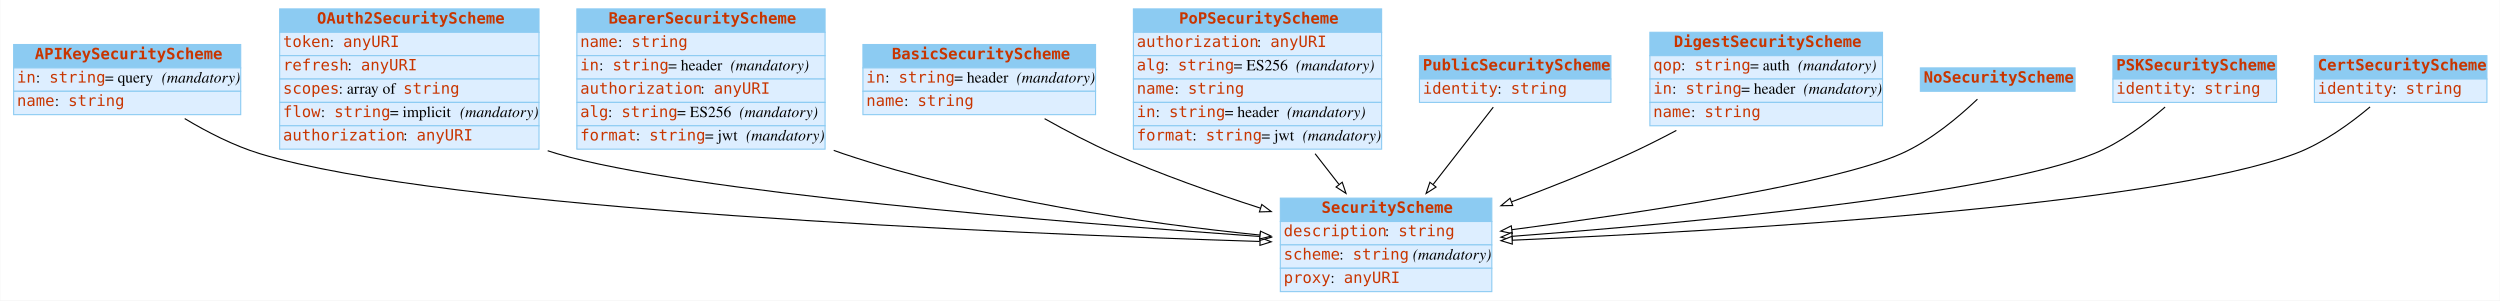
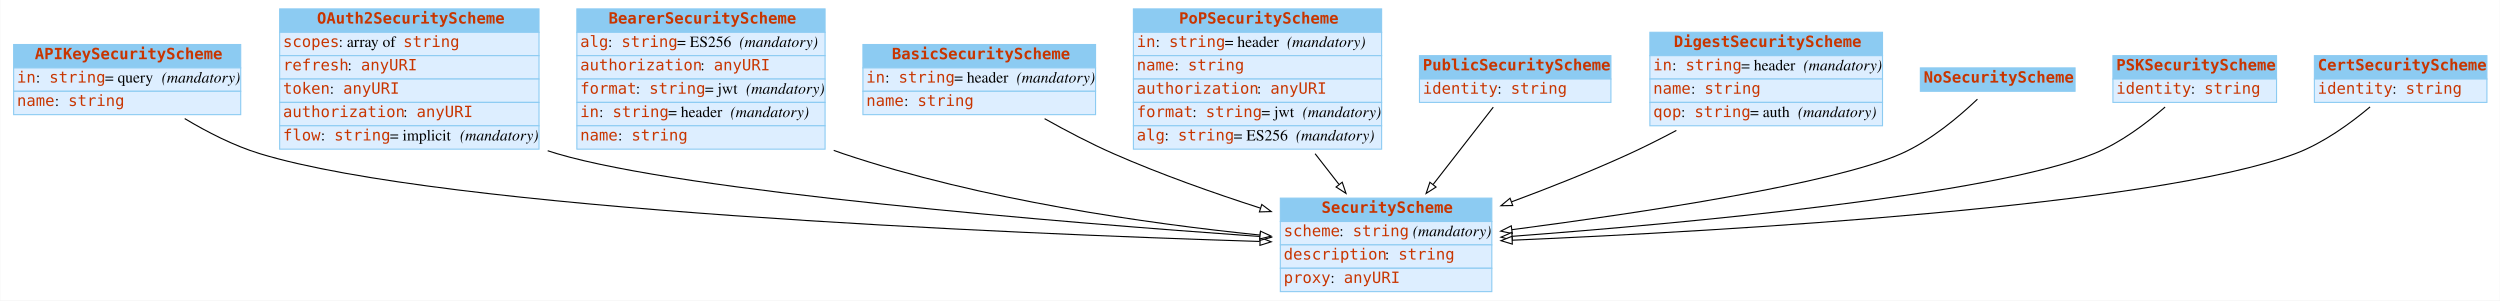
<svg xmlns="http://www.w3.org/2000/svg" width="2246pt" height="270pt" viewBox="0.00 0.00 2245.50 270.00">
  <g id="graph0" class="graph" transform="scale(1 1) rotate(0) translate(4 266)">
    <polygon fill="#ffffff" stroke="transparent" points="-4,4 -4,-266 2241.5,-266 2241.5,4 -4,4" />
    <g id="node1" class="node">
      <polygon fill="#8ccbf2" stroke="transparent" points="8,-205 8,-226 212,-226 212,-205 8,-205" />
      <polygon fill="none" stroke="#8ccbf2" points="8,-205 8,-226 212,-226 212,-205 8,-205" />
      <text text-anchor="start" x="27" y="-212.8" font-family="mono" font-weight="bold" font-size="14.00" fill="#c83500">APIKeySecurityScheme</text>
      <polygon fill="#ddeeff" stroke="transparent" points="8,-184 8,-205 212,-205 212,-184 8,-184" />
      <polygon fill="none" stroke="#8ccbf2" points="8,-184 8,-205 212,-205 212,-184 8,-184" />
      <text text-anchor="start" x="11" y="-191.8" font-family="mono" font-size="14.00" fill="#c83500">in</text>
      <text text-anchor="start" x="28" y="-191.8" font-family="Times,serif" font-size="14.00" fill="#000000"> : </text>
      <text text-anchor="start" x="40" y="-191.8" font-family="mono" font-size="14.00" fill="#c83500">string</text>
      <text text-anchor="start" x="90" y="-191.8" font-family="Times,serif" font-size="14.00" fill="#000000"> = query </text>
      <text text-anchor="start" x="141" y="-191.8" font-family="Times,serif" font-style="italic" font-size="14.00" fill="#000000">(mandatory)</text>
      <polygon fill="#ddeeff" stroke="transparent" points="8,-163 8,-184 212,-184 212,-163 8,-163" />
      <polygon fill="none" stroke="#8ccbf2" points="8,-163 8,-184 212,-184 212,-163 8,-163" />
      <text text-anchor="start" x="11" y="-170.8" font-family="mono" font-size="14.00" fill="#c83500">name</text>
      <text text-anchor="start" x="45" y="-170.8" font-family="Times,serif" font-size="14.00" fill="#000000"> : </text>
      <text text-anchor="start" x="57" y="-170.8" font-family="mono" font-size="14.00" fill="#c83500">string</text>
    </g>
    <g id="node3" class="node">
      <polygon fill="#8ccbf2" stroke="transparent" points="1146,-67 1146,-88 1336,-88 1336,-67 1146,-67" />
      <polygon fill="none" stroke="#8ccbf2" points="1146,-67 1146,-88 1336,-88 1336,-67 1146,-67" />
      <text text-anchor="start" x="1183" y="-74.8" font-family="mono" font-weight="bold" font-size="14.00" fill="#c83500">SecurityScheme</text>
      <polygon fill="#ddeeff" stroke="transparent" points="1146,-46 1146,-67 1336,-67 1336,-46 1146,-46" />
      <polygon fill="none" stroke="#8ccbf2" points="1146,-46 1146,-67 1336,-67 1336,-46 1146,-46" />
-       <text text-anchor="start" x="1149" y="-53.8" font-family="mono" font-size="14.00" fill="#c83500">description</text>
-       <text text-anchor="start" x="1240" y="-53.8" font-family="Times,serif" font-size="14.00" fill="#000000"> : </text>
-       <text text-anchor="start" x="1252" y="-53.8" font-family="mono" font-size="14.00" fill="#c83500">string</text>
+       <text text-anchor="start" x="1149" y="-53.8" font-family="mono" font-size="14.00" fill="#c83500">scheme</text>
+       <text text-anchor="start" x="1199" y="-53.8" font-family="Times,serif" font-size="14.00" fill="#000000"> : </text>
+       <text text-anchor="start" x="1211" y="-53.8" font-family="mono" font-size="14.00" fill="#c83500">string</text>
+       <text text-anchor="start" x="1261" y="-53.8" font-family="Times,serif" font-size="14.00" fill="#000000"> </text>
+       <text text-anchor="start" x="1265" y="-53.8" font-family="Times,serif" font-style="italic" font-size="14.00" fill="#000000">(mandatory)</text>
      <polygon fill="#ddeeff" stroke="transparent" points="1146,-25 1146,-46 1336,-46 1336,-25 1146,-25" />
      <polygon fill="none" stroke="#8ccbf2" points="1146,-25 1146,-46 1336,-46 1336,-25 1146,-25" />
-       <text text-anchor="start" x="1149" y="-32.8" font-family="mono" font-size="14.00" fill="#c83500">scheme</text>
-       <text text-anchor="start" x="1199" y="-32.8" font-family="Times,serif" font-size="14.00" fill="#000000"> : </text>
-       <text text-anchor="start" x="1211" y="-32.8" font-family="mono" font-size="14.00" fill="#c83500">string</text>
-       <text text-anchor="start" x="1261" y="-32.8" font-family="Times,serif" font-size="14.00" fill="#000000"> </text>
-       <text text-anchor="start" x="1265" y="-32.8" font-family="Times,serif" font-style="italic" font-size="14.00" fill="#000000">(mandatory)</text>
+       <text text-anchor="start" x="1149" y="-32.8" font-family="mono" font-size="14.00" fill="#c83500">description</text>
+       <text text-anchor="start" x="1240" y="-32.8" font-family="Times,serif" font-size="14.00" fill="#000000"> : </text>
+       <text text-anchor="start" x="1252" y="-32.8" font-family="mono" font-size="14.00" fill="#c83500">string</text>
      <polygon fill="#ddeeff" stroke="transparent" points="1146,-4 1146,-25 1336,-25 1336,-4 1146,-4" />
      <polygon fill="none" stroke="#8ccbf2" points="1146,-4 1146,-25 1336,-25 1336,-4 1146,-4" />
      <text text-anchor="start" x="1149" y="-11.8" font-family="mono" font-size="14.00" fill="#c83500">proxy</text>
      <text text-anchor="start" x="1191" y="-11.8" font-family="Times,serif" font-size="14.00" fill="#000000"> : </text>
      <text text-anchor="start" x="1203" y="-11.8" font-family="mono" font-size="14.00" fill="#c83500">anyURI</text>
    </g>
    <g id="edge3" class="edge">
      <path fill="none" stroke="#000000" d="M161.686,-159.464C181.823,-147.383 205.647,-135.143 229,-128 394.181,-77.479 899.586,-56.252 1127.466,-49.077" />
      <polygon fill="#ffffff" stroke="#000000" points="1127.888,-52.566 1137.774,-48.756 1127.67,-45.569 1127.888,-52.566" />
    </g>
    <g id="node2" class="node">
      <polygon fill="#8ccbf2" stroke="transparent" points="247,-237 247,-258 480,-258 480,-237 247,-237" />
      <polygon fill="none" stroke="#8ccbf2" points="247,-237 247,-258 480,-258 480,-237 247,-237" />
      <text text-anchor="start" x="280.5" y="-244.8" font-family="mono" font-weight="bold" font-size="14.00" fill="#c83500">OAuth2SecurityScheme</text>
      <polygon fill="#ddeeff" stroke="transparent" points="247,-216 247,-237 480,-237 480,-216 247,-216" />
      <polygon fill="none" stroke="#8ccbf2" points="247,-216 247,-237 480,-237 480,-216 247,-216" />
-       <text text-anchor="start" x="250" y="-223.8" font-family="mono" font-size="14.00" fill="#c83500">token</text>
-       <text text-anchor="start" x="292" y="-223.8" font-family="Times,serif" font-size="14.00" fill="#000000"> : </text>
-       <text text-anchor="start" x="304" y="-223.8" font-family="mono" font-size="14.00" fill="#c83500">anyURI</text>
+       <text text-anchor="start" x="250" y="-223.8" font-family="mono" font-size="14.00" fill="#c83500">scopes</text>
+       <text text-anchor="start" x="300" y="-223.8" font-family="Times,serif" font-size="14.00" fill="#000000"> : array of </text>
+       <text text-anchor="start" x="358" y="-223.8" font-family="mono" font-size="14.00" fill="#c83500">string</text>
      <polygon fill="#ddeeff" stroke="transparent" points="247,-195 247,-216 480,-216 480,-195 247,-195" />
      <polygon fill="none" stroke="#8ccbf2" points="247,-195 247,-216 480,-216 480,-195 247,-195" />
      <text text-anchor="start" x="250" y="-202.8" font-family="mono" font-size="14.00" fill="#c83500">refresh</text>
      <text text-anchor="start" x="308" y="-202.8" font-family="Times,serif" font-size="14.00" fill="#000000"> : </text>
      <text text-anchor="start" x="320" y="-202.8" font-family="mono" font-size="14.00" fill="#c83500">anyURI</text>
      <polygon fill="#ddeeff" stroke="transparent" points="247,-174 247,-195 480,-195 480,-174 247,-174" />
      <polygon fill="none" stroke="#8ccbf2" points="247,-174 247,-195 480,-195 480,-174 247,-174" />
-       <text text-anchor="start" x="250" y="-181.8" font-family="mono" font-size="14.00" fill="#c83500">scopes</text>
-       <text text-anchor="start" x="300" y="-181.8" font-family="Times,serif" font-size="14.00" fill="#000000"> : array of </text>
-       <text text-anchor="start" x="358" y="-181.8" font-family="mono" font-size="14.00" fill="#c83500">string</text>
+       <text text-anchor="start" x="250" y="-181.8" font-family="mono" font-size="14.00" fill="#c83500">token</text>
+       <text text-anchor="start" x="292" y="-181.8" font-family="Times,serif" font-size="14.00" fill="#000000"> : </text>
+       <text text-anchor="start" x="304" y="-181.8" font-family="mono" font-size="14.00" fill="#c83500">anyURI</text>
      <polygon fill="#ddeeff" stroke="transparent" points="247,-153 247,-174 480,-174 480,-153 247,-153" />
      <polygon fill="none" stroke="#8ccbf2" points="247,-153 247,-174 480,-174 480,-153 247,-153" />
-       <text text-anchor="start" x="250" y="-160.8" font-family="mono" font-size="14.00" fill="#c83500">flow</text>
-       <text text-anchor="start" x="284" y="-160.8" font-family="Times,serif" font-size="14.00" fill="#000000"> : </text>
-       <text text-anchor="start" x="296" y="-160.8" font-family="mono" font-size="14.00" fill="#c83500">string</text>
-       <text text-anchor="start" x="346" y="-160.8" font-family="Times,serif" font-size="14.00" fill="#000000"> = implicit </text>
-       <text text-anchor="start" x="409" y="-160.8" font-family="Times,serif" font-style="italic" font-size="14.00" fill="#000000">(mandatory)</text>
+       <text text-anchor="start" x="250" y="-160.8" font-family="mono" font-size="14.00" fill="#c83500">authorization</text>
+       <text text-anchor="start" x="358" y="-160.8" font-family="Times,serif" font-size="14.00" fill="#000000"> : </text>
+       <text text-anchor="start" x="370" y="-160.8" font-family="mono" font-size="14.00" fill="#c83500">anyURI</text>
      <polygon fill="#ddeeff" stroke="transparent" points="247,-132 247,-153 480,-153 480,-132 247,-132" />
      <polygon fill="none" stroke="#8ccbf2" points="247,-132 247,-153 480,-153 480,-132 247,-132" />
-       <text text-anchor="start" x="250" y="-139.8" font-family="mono" font-size="14.00" fill="#c83500">authorization</text>
-       <text text-anchor="start" x="358" y="-139.8" font-family="Times,serif" font-size="14.00" fill="#000000"> : </text>
-       <text text-anchor="start" x="370" y="-139.8" font-family="mono" font-size="14.00" fill="#c83500">anyURI</text>
-     </g>
-     <g id="edge7" class="edge">
+       <text text-anchor="start" x="250" y="-139.8" font-family="mono" font-size="14.00" fill="#c83500">flow</text>
+       <text text-anchor="start" x="284" y="-139.8" font-family="Times,serif" font-size="14.00" fill="#000000"> : </text>
+       <text text-anchor="start" x="296" y="-139.8" font-family="mono" font-size="14.00" fill="#c83500">string</text>
+       <text text-anchor="start" x="346" y="-139.8" font-family="Times,serif" font-size="14.00" fill="#000000"> = implicit </text>
+       <text text-anchor="start" x="409" y="-139.8" font-family="Times,serif" font-style="italic" font-size="14.00" fill="#000000">(mandatory)</text>
+     </g>
+     <g id="edge8" class="edge">
      <path fill="none" stroke="#000000" d="M487.792,-130.581C490.535,-129.671 493.273,-128.808 496,-128 611.421,-93.791 949.194,-66.195 1127.596,-53.524" />
      <polygon fill="#ffffff" stroke="#000000" points="1128.075,-56.999 1137.803,-52.803 1127.581,-50.017 1128.075,-56.999" />
    </g>
    <g id="node4" class="node">
      <polygon fill="#8ccbf2" stroke="transparent" points="514,-237 514,-258 737,-258 737,-237 514,-237" />
      <polygon fill="none" stroke="#8ccbf2" points="514,-237 514,-258 737,-258 737,-237 514,-237" />
      <text text-anchor="start" x="542.5" y="-244.8" font-family="mono" font-weight="bold" font-size="14.00" fill="#c83500">BearerSecurityScheme</text>
      <polygon fill="#ddeeff" stroke="transparent" points="514,-216 514,-237 737,-237 737,-216 514,-216" />
      <polygon fill="none" stroke="#8ccbf2" points="514,-216 514,-237 737,-237 737,-216 514,-216" />
-       <text text-anchor="start" x="517" y="-223.8" font-family="mono" font-size="14.00" fill="#c83500">name</text>
-       <text text-anchor="start" x="551" y="-223.8" font-family="Times,serif" font-size="14.00" fill="#000000"> : </text>
-       <text text-anchor="start" x="563" y="-223.8" font-family="mono" font-size="14.00" fill="#c83500">string</text>
+       <text text-anchor="start" x="517" y="-223.8" font-family="mono" font-size="14.00" fill="#c83500">alg</text>
+       <text text-anchor="start" x="542" y="-223.8" font-family="Times,serif" font-size="14.00" fill="#000000"> : </text>
+       <text text-anchor="start" x="554" y="-223.8" font-family="mono" font-size="14.00" fill="#c83500">string</text>
+       <text text-anchor="start" x="604" y="-223.8" font-family="Times,serif" font-size="14.00" fill="#000000"> = ES256 </text>
+       <text text-anchor="start" x="660" y="-223.8" font-family="Times,serif" font-style="italic" font-size="14.00" fill="#000000">(mandatory)</text>
      <polygon fill="#ddeeff" stroke="transparent" points="514,-195 514,-216 737,-216 737,-195 514,-195" />
      <polygon fill="none" stroke="#8ccbf2" points="514,-195 514,-216 737,-216 737,-195 514,-195" />
-       <text text-anchor="start" x="517" y="-202.8" font-family="mono" font-size="14.00" fill="#c83500">in</text>
-       <text text-anchor="start" x="534" y="-202.8" font-family="Times,serif" font-size="14.00" fill="#000000"> : </text>
-       <text text-anchor="start" x="546" y="-202.8" font-family="mono" font-size="14.00" fill="#c83500">string</text>
-       <text text-anchor="start" x="596" y="-202.8" font-family="Times,serif" font-size="14.00" fill="#000000"> = header </text>
-       <text text-anchor="start" x="652" y="-202.8" font-family="Times,serif" font-style="italic" font-size="14.00" fill="#000000">(mandatory)</text>
+       <text text-anchor="start" x="517" y="-202.8" font-family="mono" font-size="14.00" fill="#c83500">authorization</text>
+       <text text-anchor="start" x="625" y="-202.8" font-family="Times,serif" font-size="14.00" fill="#000000"> : </text>
+       <text text-anchor="start" x="637" y="-202.8" font-family="mono" font-size="14.00" fill="#c83500">anyURI</text>
      <polygon fill="#ddeeff" stroke="transparent" points="514,-174 514,-195 737,-195 737,-174 514,-174" />
      <polygon fill="none" stroke="#8ccbf2" points="514,-174 514,-195 737,-195 737,-174 514,-174" />
-       <text text-anchor="start" x="517" y="-181.8" font-family="mono" font-size="14.00" fill="#c83500">authorization</text>
-       <text text-anchor="start" x="625" y="-181.8" font-family="Times,serif" font-size="14.00" fill="#000000"> : </text>
-       <text text-anchor="start" x="637" y="-181.8" font-family="mono" font-size="14.00" fill="#c83500">anyURI</text>
+       <text text-anchor="start" x="517" y="-181.8" font-family="mono" font-size="14.00" fill="#c83500">format</text>
+       <text text-anchor="start" x="567" y="-181.8" font-family="Times,serif" font-size="14.00" fill="#000000"> : </text>
+       <text text-anchor="start" x="579" y="-181.8" font-family="mono" font-size="14.00" fill="#c83500">string</text>
+       <text text-anchor="start" x="629" y="-181.8" font-family="Times,serif" font-size="14.00" fill="#000000"> = jwt </text>
+       <text text-anchor="start" x="666" y="-181.8" font-family="Times,serif" font-style="italic" font-size="14.00" fill="#000000">(mandatory)</text>
      <polygon fill="#ddeeff" stroke="transparent" points="514,-153 514,-174 737,-174 737,-153 514,-153" />
      <polygon fill="none" stroke="#8ccbf2" points="514,-153 514,-174 737,-174 737,-153 514,-153" />
-       <text text-anchor="start" x="517" y="-160.8" font-family="mono" font-size="14.00" fill="#c83500">alg</text>
-       <text text-anchor="start" x="542" y="-160.8" font-family="Times,serif" font-size="14.00" fill="#000000"> : </text>
-       <text text-anchor="start" x="554" y="-160.8" font-family="mono" font-size="14.00" fill="#c83500">string</text>
-       <text text-anchor="start" x="604" y="-160.8" font-family="Times,serif" font-size="14.00" fill="#000000"> = ES256 </text>
-       <text text-anchor="start" x="660" y="-160.8" font-family="Times,serif" font-style="italic" font-size="14.00" fill="#000000">(mandatory)</text>
+       <text text-anchor="start" x="517" y="-160.8" font-family="mono" font-size="14.00" fill="#c83500">in</text>
+       <text text-anchor="start" x="534" y="-160.8" font-family="Times,serif" font-size="14.00" fill="#000000"> : </text>
+       <text text-anchor="start" x="546" y="-160.8" font-family="mono" font-size="14.00" fill="#c83500">string</text>
+       <text text-anchor="start" x="596" y="-160.8" font-family="Times,serif" font-size="14.00" fill="#000000"> = header </text>
+       <text text-anchor="start" x="652" y="-160.8" font-family="Times,serif" font-style="italic" font-size="14.00" fill="#000000">(mandatory)</text>
      <polygon fill="#ddeeff" stroke="transparent" points="514,-132 514,-153 737,-153 737,-132 514,-132" />
      <polygon fill="none" stroke="#8ccbf2" points="514,-132 514,-153 737,-153 737,-132 514,-132" />
-       <text text-anchor="start" x="517" y="-139.8" font-family="mono" font-size="14.00" fill="#c83500">format</text>
-       <text text-anchor="start" x="567" y="-139.8" font-family="Times,serif" font-size="14.00" fill="#000000"> : </text>
-       <text text-anchor="start" x="579" y="-139.8" font-family="mono" font-size="14.00" fill="#c83500">string</text>
-       <text text-anchor="start" x="629" y="-139.8" font-family="Times,serif" font-size="14.00" fill="#000000"> = jwt </text>
-       <text text-anchor="start" x="666" y="-139.8" font-family="Times,serif" font-style="italic" font-size="14.00" fill="#000000">(mandatory)</text>
-     </g>
-     <g id="edge8" class="edge">
+       <text text-anchor="start" x="517" y="-139.8" font-family="mono" font-size="14.00" fill="#c83500">name</text>
+       <text text-anchor="start" x="551" y="-139.8" font-family="Times,serif" font-size="14.00" fill="#000000"> : </text>
+       <text text-anchor="start" x="563" y="-139.8" font-family="mono" font-size="14.00" fill="#c83500">string</text>
+     </g>
+     <g id="edge2" class="edge">
      <path fill="none" stroke="#000000" d="M744.766,-130.909C747.519,-129.891 750.266,-128.919 753,-128 877.388,-86.178 1027.083,-65.07 1127.595,-54.847" />
      <polygon fill="#ffffff" stroke="#000000" points="1128.171,-58.307 1137.774,-53.832 1127.476,-51.342 1128.171,-58.307" />
    </g>
    <g id="node5" class="node">
      <polygon fill="#8ccbf2" stroke="transparent" points="771,-205 771,-226 980,-226 980,-205 771,-205" />
      <polygon fill="none" stroke="#8ccbf2" points="771,-205 771,-226 980,-226 980,-205 771,-205" />
      <text text-anchor="start" x="797" y="-212.8" font-family="mono" font-weight="bold" font-size="14.00" fill="#c83500">BasicSecurityScheme</text>
      <polygon fill="#ddeeff" stroke="transparent" points="771,-184 771,-205 980,-205 980,-184 771,-184" />
      <polygon fill="none" stroke="#8ccbf2" points="771,-184 771,-205 980,-205 980,-184 771,-184" />
      <text text-anchor="start" x="774" y="-191.8" font-family="mono" font-size="14.00" fill="#c83500">in</text>
      <text text-anchor="start" x="791" y="-191.8" font-family="Times,serif" font-size="14.00" fill="#000000"> : </text>
      <text text-anchor="start" x="803" y="-191.8" font-family="mono" font-size="14.00" fill="#c83500">string</text>
      <text text-anchor="start" x="853" y="-191.8" font-family="Times,serif" font-size="14.00" fill="#000000"> = header </text>
      <text text-anchor="start" x="909" y="-191.8" font-family="Times,serif" font-style="italic" font-size="14.00" fill="#000000">(mandatory)</text>
      <polygon fill="#ddeeff" stroke="transparent" points="771,-163 771,-184 980,-184 980,-163 771,-163" />
      <polygon fill="none" stroke="#8ccbf2" points="771,-163 771,-184 980,-184 980,-163 771,-163" />
      <text text-anchor="start" x="774" y="-170.8" font-family="mono" font-size="14.00" fill="#c83500">name</text>
      <text text-anchor="start" x="808" y="-170.8" font-family="Times,serif" font-size="14.00" fill="#000000"> : </text>
      <text text-anchor="start" x="820" y="-170.8" font-family="mono" font-size="14.00" fill="#c83500">string</text>
    </g>
    <g id="edge9" class="edge">
      <path fill="none" stroke="#000000" d="M934.216,-159.383C953.536,-148.534 975.338,-137.087 996,-128 1038.186,-109.447 1085.975,-92.577 1128.074,-79.029" />
      <polygon fill="#ffffff" stroke="#000000" points="1129.34,-82.299 1137.803,-75.924 1127.212,-75.63 1129.34,-82.299" />
    </g>
    <g id="node6" class="node">
      <polygon fill="#8ccbf2" stroke="transparent" points="1014,-237 1014,-258 1237,-258 1237,-237 1014,-237" />
      <polygon fill="none" stroke="#8ccbf2" points="1014,-237 1014,-258 1237,-258 1237,-237 1014,-237" />
      <text text-anchor="start" x="1055" y="-244.8" font-family="mono" font-weight="bold" font-size="14.00" fill="#c83500">PoPSecurityScheme</text>
      <polygon fill="#ddeeff" stroke="transparent" points="1014,-216 1014,-237 1237,-237 1237,-216 1014,-216" />
      <polygon fill="none" stroke="#8ccbf2" points="1014,-216 1014,-237 1237,-237 1237,-216 1014,-216" />
-       <text text-anchor="start" x="1017" y="-223.8" font-family="mono" font-size="14.00" fill="#c83500">authorization</text>
-       <text text-anchor="start" x="1125" y="-223.8" font-family="Times,serif" font-size="14.00" fill="#000000"> : </text>
-       <text text-anchor="start" x="1137" y="-223.8" font-family="mono" font-size="14.00" fill="#c83500">anyURI</text>
+       <text text-anchor="start" x="1017" y="-223.8" font-family="mono" font-size="14.00" fill="#c83500">in</text>
+       <text text-anchor="start" x="1034" y="-223.8" font-family="Times,serif" font-size="14.00" fill="#000000"> : </text>
+       <text text-anchor="start" x="1046" y="-223.8" font-family="mono" font-size="14.00" fill="#c83500">string</text>
+       <text text-anchor="start" x="1096" y="-223.8" font-family="Times,serif" font-size="14.00" fill="#000000"> = header </text>
+       <text text-anchor="start" x="1152" y="-223.8" font-family="Times,serif" font-style="italic" font-size="14.00" fill="#000000">(mandatory)</text>
      <polygon fill="#ddeeff" stroke="transparent" points="1014,-195 1014,-216 1237,-216 1237,-195 1014,-195" />
      <polygon fill="none" stroke="#8ccbf2" points="1014,-195 1014,-216 1237,-216 1237,-195 1014,-195" />
-       <text text-anchor="start" x="1017" y="-202.8" font-family="mono" font-size="14.00" fill="#c83500">alg</text>
-       <text text-anchor="start" x="1042" y="-202.8" font-family="Times,serif" font-size="14.00" fill="#000000"> : </text>
-       <text text-anchor="start" x="1054" y="-202.8" font-family="mono" font-size="14.00" fill="#c83500">string</text>
-       <text text-anchor="start" x="1104" y="-202.8" font-family="Times,serif" font-size="14.00" fill="#000000"> = ES256 </text>
-       <text text-anchor="start" x="1160" y="-202.8" font-family="Times,serif" font-style="italic" font-size="14.00" fill="#000000">(mandatory)</text>
+       <text text-anchor="start" x="1017" y="-202.8" font-family="mono" font-size="14.00" fill="#c83500">name</text>
+       <text text-anchor="start" x="1051" y="-202.8" font-family="Times,serif" font-size="14.00" fill="#000000"> : </text>
+       <text text-anchor="start" x="1063" y="-202.8" font-family="mono" font-size="14.00" fill="#c83500">string</text>
      <polygon fill="#ddeeff" stroke="transparent" points="1014,-174 1014,-195 1237,-195 1237,-174 1014,-174" />
      <polygon fill="none" stroke="#8ccbf2" points="1014,-174 1014,-195 1237,-195 1237,-174 1014,-174" />
-       <text text-anchor="start" x="1017" y="-181.8" font-family="mono" font-size="14.00" fill="#c83500">name</text>
-       <text text-anchor="start" x="1051" y="-181.8" font-family="Times,serif" font-size="14.00" fill="#000000"> : </text>
-       <text text-anchor="start" x="1063" y="-181.8" font-family="mono" font-size="14.00" fill="#c83500">string</text>
+       <text text-anchor="start" x="1017" y="-181.8" font-family="mono" font-size="14.00" fill="#c83500">authorization</text>
+       <text text-anchor="start" x="1125" y="-181.8" font-family="Times,serif" font-size="14.00" fill="#000000"> : </text>
+       <text text-anchor="start" x="1137" y="-181.8" font-family="mono" font-size="14.00" fill="#c83500">anyURI</text>
      <polygon fill="#ddeeff" stroke="transparent" points="1014,-153 1014,-174 1237,-174 1237,-153 1014,-153" />
      <polygon fill="none" stroke="#8ccbf2" points="1014,-153 1014,-174 1237,-174 1237,-153 1014,-153" />
-       <text text-anchor="start" x="1017" y="-160.8" font-family="mono" font-size="14.00" fill="#c83500">in</text>
-       <text text-anchor="start" x="1034" y="-160.8" font-family="Times,serif" font-size="14.00" fill="#000000"> : </text>
-       <text text-anchor="start" x="1046" y="-160.8" font-family="mono" font-size="14.00" fill="#c83500">string</text>
-       <text text-anchor="start" x="1096" y="-160.8" font-family="Times,serif" font-size="14.00" fill="#000000"> = header </text>
-       <text text-anchor="start" x="1152" y="-160.8" font-family="Times,serif" font-style="italic" font-size="14.00" fill="#000000">(mandatory)</text>
+       <text text-anchor="start" x="1017" y="-160.8" font-family="mono" font-size="14.00" fill="#c83500">format</text>
+       <text text-anchor="start" x="1067" y="-160.8" font-family="Times,serif" font-size="14.00" fill="#000000"> : </text>
+       <text text-anchor="start" x="1079" y="-160.8" font-family="mono" font-size="14.00" fill="#c83500">string</text>
+       <text text-anchor="start" x="1129" y="-160.8" font-family="Times,serif" font-size="14.00" fill="#000000"> = jwt </text>
+       <text text-anchor="start" x="1166" y="-160.8" font-family="Times,serif" font-style="italic" font-size="14.00" fill="#000000">(mandatory)</text>
      <polygon fill="#ddeeff" stroke="transparent" points="1014,-132 1014,-153 1237,-153 1237,-132 1014,-132" />
      <polygon fill="none" stroke="#8ccbf2" points="1014,-132 1014,-153 1237,-153 1237,-132 1014,-132" />
-       <text text-anchor="start" x="1017" y="-139.8" font-family="mono" font-size="14.00" fill="#c83500">format</text>
-       <text text-anchor="start" x="1067" y="-139.8" font-family="Times,serif" font-size="14.00" fill="#000000"> : </text>
-       <text text-anchor="start" x="1079" y="-139.8" font-family="mono" font-size="14.00" fill="#c83500">string</text>
-       <text text-anchor="start" x="1129" y="-139.8" font-family="Times,serif" font-size="14.00" fill="#000000"> = jwt </text>
-       <text text-anchor="start" x="1166" y="-139.8" font-family="Times,serif" font-style="italic" font-size="14.00" fill="#000000">(mandatory)</text>
+       <text text-anchor="start" x="1017" y="-139.8" font-family="mono" font-size="14.00" fill="#c83500">alg</text>
+       <text text-anchor="start" x="1042" y="-139.8" font-family="Times,serif" font-size="14.00" fill="#000000"> : </text>
+       <text text-anchor="start" x="1054" y="-139.8" font-family="mono" font-size="14.00" fill="#c83500">string</text>
+       <text text-anchor="start" x="1104" y="-139.8" font-family="Times,serif" font-size="14.00" fill="#000000"> = ES256 </text>
+       <text text-anchor="start" x="1160" y="-139.8" font-family="Times,serif" font-style="italic" font-size="14.00" fill="#000000">(mandatory)</text>
    </g>
    <g id="edge1" class="edge">
      <path fill="none" stroke="#000000" d="M1177.231,-127.91C1184.414,-118.684 1191.715,-109.305 1198.689,-100.347" />
      <polygon fill="#ffffff" stroke="#000000" points="1201.608,-102.295 1204.99,-92.255 1196.085,-97.995 1201.608,-102.295" />
    </g>
    <g id="node7" class="node">
      <polygon fill="#8ccbf2" stroke="transparent" points="1271,-195 1271,-216 1443,-216 1443,-195 1271,-195" />
      <polygon fill="none" stroke="#8ccbf2" points="1271,-195 1271,-216 1443,-216 1443,-195 1271,-195" />
      <text text-anchor="start" x="1274" y="-202.8" font-family="mono" font-weight="bold" font-size="14.00" fill="#c83500">PublicSecurityScheme</text>
      <polygon fill="#ddeeff" stroke="transparent" points="1271,-174 1271,-195 1443,-195 1443,-174 1271,-174" />
      <polygon fill="none" stroke="#8ccbf2" points="1271,-174 1271,-195 1443,-195 1443,-174 1271,-174" />
      <text text-anchor="start" x="1274" y="-181.8" font-family="mono" font-size="14.00" fill="#c83500">identity</text>
      <text text-anchor="start" x="1341" y="-181.8" font-family="Times,serif" font-size="14.00" fill="#000000"> : </text>
      <text text-anchor="start" x="1353" y="-181.8" font-family="mono" font-size="14.00" fill="#c83500">string</text>
    </g>
    <g id="edge10" class="edge">
      <path fill="none" stroke="#000000" d="M1337.322,-169.724C1322.513,-150.702 1301.671,-123.931 1283.16,-100.154" />
      <polygon fill="#ffffff" stroke="#000000" points="1285.889,-97.962 1276.984,-92.221 1280.366,-102.262 1285.889,-97.962" />
    </g>
    <g id="node8" class="node">
      <polygon fill="#8ccbf2" stroke="transparent" points="1478,-216 1478,-237 1687,-237 1687,-216 1478,-216" />
      <polygon fill="none" stroke="#8ccbf2" points="1478,-216 1478,-237 1687,-237 1687,-216 1478,-216" />
      <text text-anchor="start" x="1499.5" y="-223.8" font-family="mono" font-weight="bold" font-size="14.00" fill="#c83500">DigestSecurityScheme</text>
      <polygon fill="#ddeeff" stroke="transparent" points="1478,-195 1478,-216 1687,-216 1687,-195 1478,-195" />
      <polygon fill="none" stroke="#8ccbf2" points="1478,-195 1478,-216 1687,-216 1687,-195 1478,-195" />
-       <text text-anchor="start" x="1481" y="-202.8" font-family="mono" font-size="14.00" fill="#c83500">qop</text>
-       <text text-anchor="start" x="1506" y="-202.8" font-family="Times,serif" font-size="14.00" fill="#000000"> : </text>
-       <text text-anchor="start" x="1518" y="-202.8" font-family="mono" font-size="14.00" fill="#c83500">string</text>
-       <text text-anchor="start" x="1568" y="-202.8" font-family="Times,serif" font-size="14.00" fill="#000000"> = auth </text>
-       <text text-anchor="start" x="1611" y="-202.8" font-family="Times,serif" font-style="italic" font-size="14.00" fill="#000000">(mandatory)</text>
+       <text text-anchor="start" x="1481" y="-202.8" font-family="mono" font-size="14.00" fill="#c83500">in</text>
+       <text text-anchor="start" x="1498" y="-202.8" font-family="Times,serif" font-size="14.00" fill="#000000"> : </text>
+       <text text-anchor="start" x="1510" y="-202.8" font-family="mono" font-size="14.00" fill="#c83500">string</text>
+       <text text-anchor="start" x="1560" y="-202.8" font-family="Times,serif" font-size="14.00" fill="#000000"> = header </text>
+       <text text-anchor="start" x="1616" y="-202.8" font-family="Times,serif" font-style="italic" font-size="14.00" fill="#000000">(mandatory)</text>
      <polygon fill="#ddeeff" stroke="transparent" points="1478,-174 1478,-195 1687,-195 1687,-174 1478,-174" />
      <polygon fill="none" stroke="#8ccbf2" points="1478,-174 1478,-195 1687,-195 1687,-174 1478,-174" />
-       <text text-anchor="start" x="1481" y="-181.8" font-family="mono" font-size="14.00" fill="#c83500">in</text>
-       <text text-anchor="start" x="1498" y="-181.8" font-family="Times,serif" font-size="14.00" fill="#000000"> : </text>
-       <text text-anchor="start" x="1510" y="-181.8" font-family="mono" font-size="14.00" fill="#c83500">string</text>
-       <text text-anchor="start" x="1560" y="-181.8" font-family="Times,serif" font-size="14.00" fill="#000000"> = header </text>
-       <text text-anchor="start" x="1616" y="-181.8" font-family="Times,serif" font-style="italic" font-size="14.00" fill="#000000">(mandatory)</text>
+       <text text-anchor="start" x="1481" y="-181.8" font-family="mono" font-size="14.00" fill="#c83500">name</text>
+       <text text-anchor="start" x="1515" y="-181.8" font-family="Times,serif" font-size="14.00" fill="#000000"> : </text>
+       <text text-anchor="start" x="1527" y="-181.8" font-family="mono" font-size="14.00" fill="#c83500">string</text>
      <polygon fill="#ddeeff" stroke="transparent" points="1478,-153 1478,-174 1687,-174 1687,-153 1478,-153" />
      <polygon fill="none" stroke="#8ccbf2" points="1478,-153 1478,-174 1687,-174 1687,-153 1478,-153" />
-       <text text-anchor="start" x="1481" y="-160.8" font-family="mono" font-size="14.00" fill="#c83500">name</text>
-       <text text-anchor="start" x="1515" y="-160.8" font-family="Times,serif" font-size="14.00" fill="#000000"> : </text>
-       <text text-anchor="start" x="1527" y="-160.8" font-family="mono" font-size="14.00" fill="#c83500">string</text>
-     </g>
-     <g id="edge6" class="edge">
+       <text text-anchor="start" x="1481" y="-160.8" font-family="mono" font-size="14.00" fill="#c83500">qop</text>
+       <text text-anchor="start" x="1506" y="-160.8" font-family="Times,serif" font-size="14.00" fill="#000000"> : </text>
+       <text text-anchor="start" x="1518" y="-160.8" font-family="mono" font-size="14.00" fill="#c83500">string</text>
+       <text text-anchor="start" x="1568" y="-160.8" font-family="Times,serif" font-size="14.00" fill="#000000"> = auth </text>
+       <text text-anchor="start" x="1611" y="-160.8" font-family="Times,serif" font-style="italic" font-size="14.00" fill="#000000">(mandatory)</text>
+     </g>
+     <g id="edge7" class="edge">
      <path fill="none" stroke="#000000" d="M1501.791,-148.827C1488.022,-141.516 1473.726,-134.299 1460,-128 1426.104,-112.445 1388.334,-97.494 1353.836,-84.717" />
      <polygon fill="#ffffff" stroke="#000000" points="1354.792,-81.34 1344.198,-81.173 1352.376,-87.909 1354.792,-81.34" />
    </g>
    <g id="node9" class="node">
      <polygon fill="#8ccbf2" stroke="transparent" points="1721,-184 1721,-205 1860,-205 1860,-184 1721,-184" />
      <polygon fill="none" stroke="#8ccbf2" points="1721,-184 1721,-205 1860,-205 1860,-184 1721,-184" />
      <text text-anchor="start" x="1724" y="-191.8" font-family="mono" font-weight="bold" font-size="14.00" fill="#c83500">NoSecurityScheme</text>
    </g>
-     <g id="edge4" class="edge">
+     <g id="edge6" class="edge">
      <path fill="none" stroke="#000000" d="M1772.287,-176.906C1756.009,-161.403 1730.458,-139.77 1704,-128 1642.896,-100.817 1470.343,-74.84 1354.035,-59.659" />
      <polygon fill="#ffffff" stroke="#000000" points="1354.38,-56.175 1344.013,-58.36 1353.48,-63.117 1354.38,-56.175" />
    </g>
    <g id="node10" class="node">
      <polygon fill="#8ccbf2" stroke="transparent" points="1894,-195 1894,-216 2041,-216 2041,-195 1894,-195" />
      <polygon fill="none" stroke="#8ccbf2" points="1894,-195 1894,-216 2041,-216 2041,-195 1894,-195" />
      <text text-anchor="start" x="1897" y="-202.8" font-family="mono" font-weight="bold" font-size="14.00" fill="#c83500">PSKSecurityScheme</text>
      <polygon fill="#ddeeff" stroke="transparent" points="1894,-174 1894,-195 2041,-195 2041,-174 1894,-174" />
      <polygon fill="none" stroke="#8ccbf2" points="1894,-174 1894,-195 2041,-195 2041,-174 1894,-174" />
      <text text-anchor="start" x="1897" y="-181.8" font-family="mono" font-size="14.00" fill="#c83500">identity</text>
      <text text-anchor="start" x="1964" y="-181.8" font-family="Times,serif" font-size="14.00" fill="#000000"> : </text>
      <text text-anchor="start" x="1976" y="-181.8" font-family="mono" font-size="14.00" fill="#c83500">string</text>
    </g>
-     <g id="edge2" class="edge">
+     <g id="edge5" class="edge">
      <path fill="none" stroke="#000000" d="M1940.888,-169.851C1924.023,-155.147 1900.839,-137.635 1877,-128 1784.709,-90.701 1511.022,-65.499 1354.392,-53.694" />
      <polygon fill="#ffffff" stroke="#000000" points="1354.481,-50.191 1344.248,-52.936 1353.959,-57.172 1354.481,-50.191" />
    </g>
    <g id="node11" class="node">
      <polygon fill="#8ccbf2" stroke="transparent" points="2075,-195 2075,-216 2230,-216 2230,-195 2075,-195" />
      <polygon fill="none" stroke="#8ccbf2" points="2075,-195 2075,-216 2230,-216 2230,-195 2075,-195" />
      <text text-anchor="start" x="2078" y="-202.8" font-family="mono" font-weight="bold" font-size="14.00" fill="#c83500">CertSecurityScheme</text>
      <polygon fill="#ddeeff" stroke="transparent" points="2075,-174 2075,-195 2230,-195 2230,-174 2075,-174" />
      <polygon fill="none" stroke="#8ccbf2" points="2075,-174 2075,-195 2230,-195 2230,-174 2075,-174" />
      <text text-anchor="start" x="2078" y="-181.8" font-family="mono" font-size="14.00" fill="#c83500">identity</text>
      <text text-anchor="start" x="2145" y="-181.8" font-family="Times,serif" font-size="14.00" fill="#000000"> : </text>
      <text text-anchor="start" x="2157" y="-181.8" font-family="mono" font-size="14.00" fill="#c83500">string</text>
    </g>
-     <g id="edge5" class="edge">
+     <g id="edge4" class="edge">
      <path fill="none" stroke="#000000" d="M2125.031,-169.958C2107.346,-155.098 2082.949,-137.381 2058,-128 1932.074,-80.653 1547.712,-58.548 1354.455,-50.201" />
      <polygon fill="#ffffff" stroke="#000000" points="1354.408,-46.696 1344.268,-49.766 1354.11,-53.69 1354.408,-46.696" />
    </g>
  </g>
</svg>
